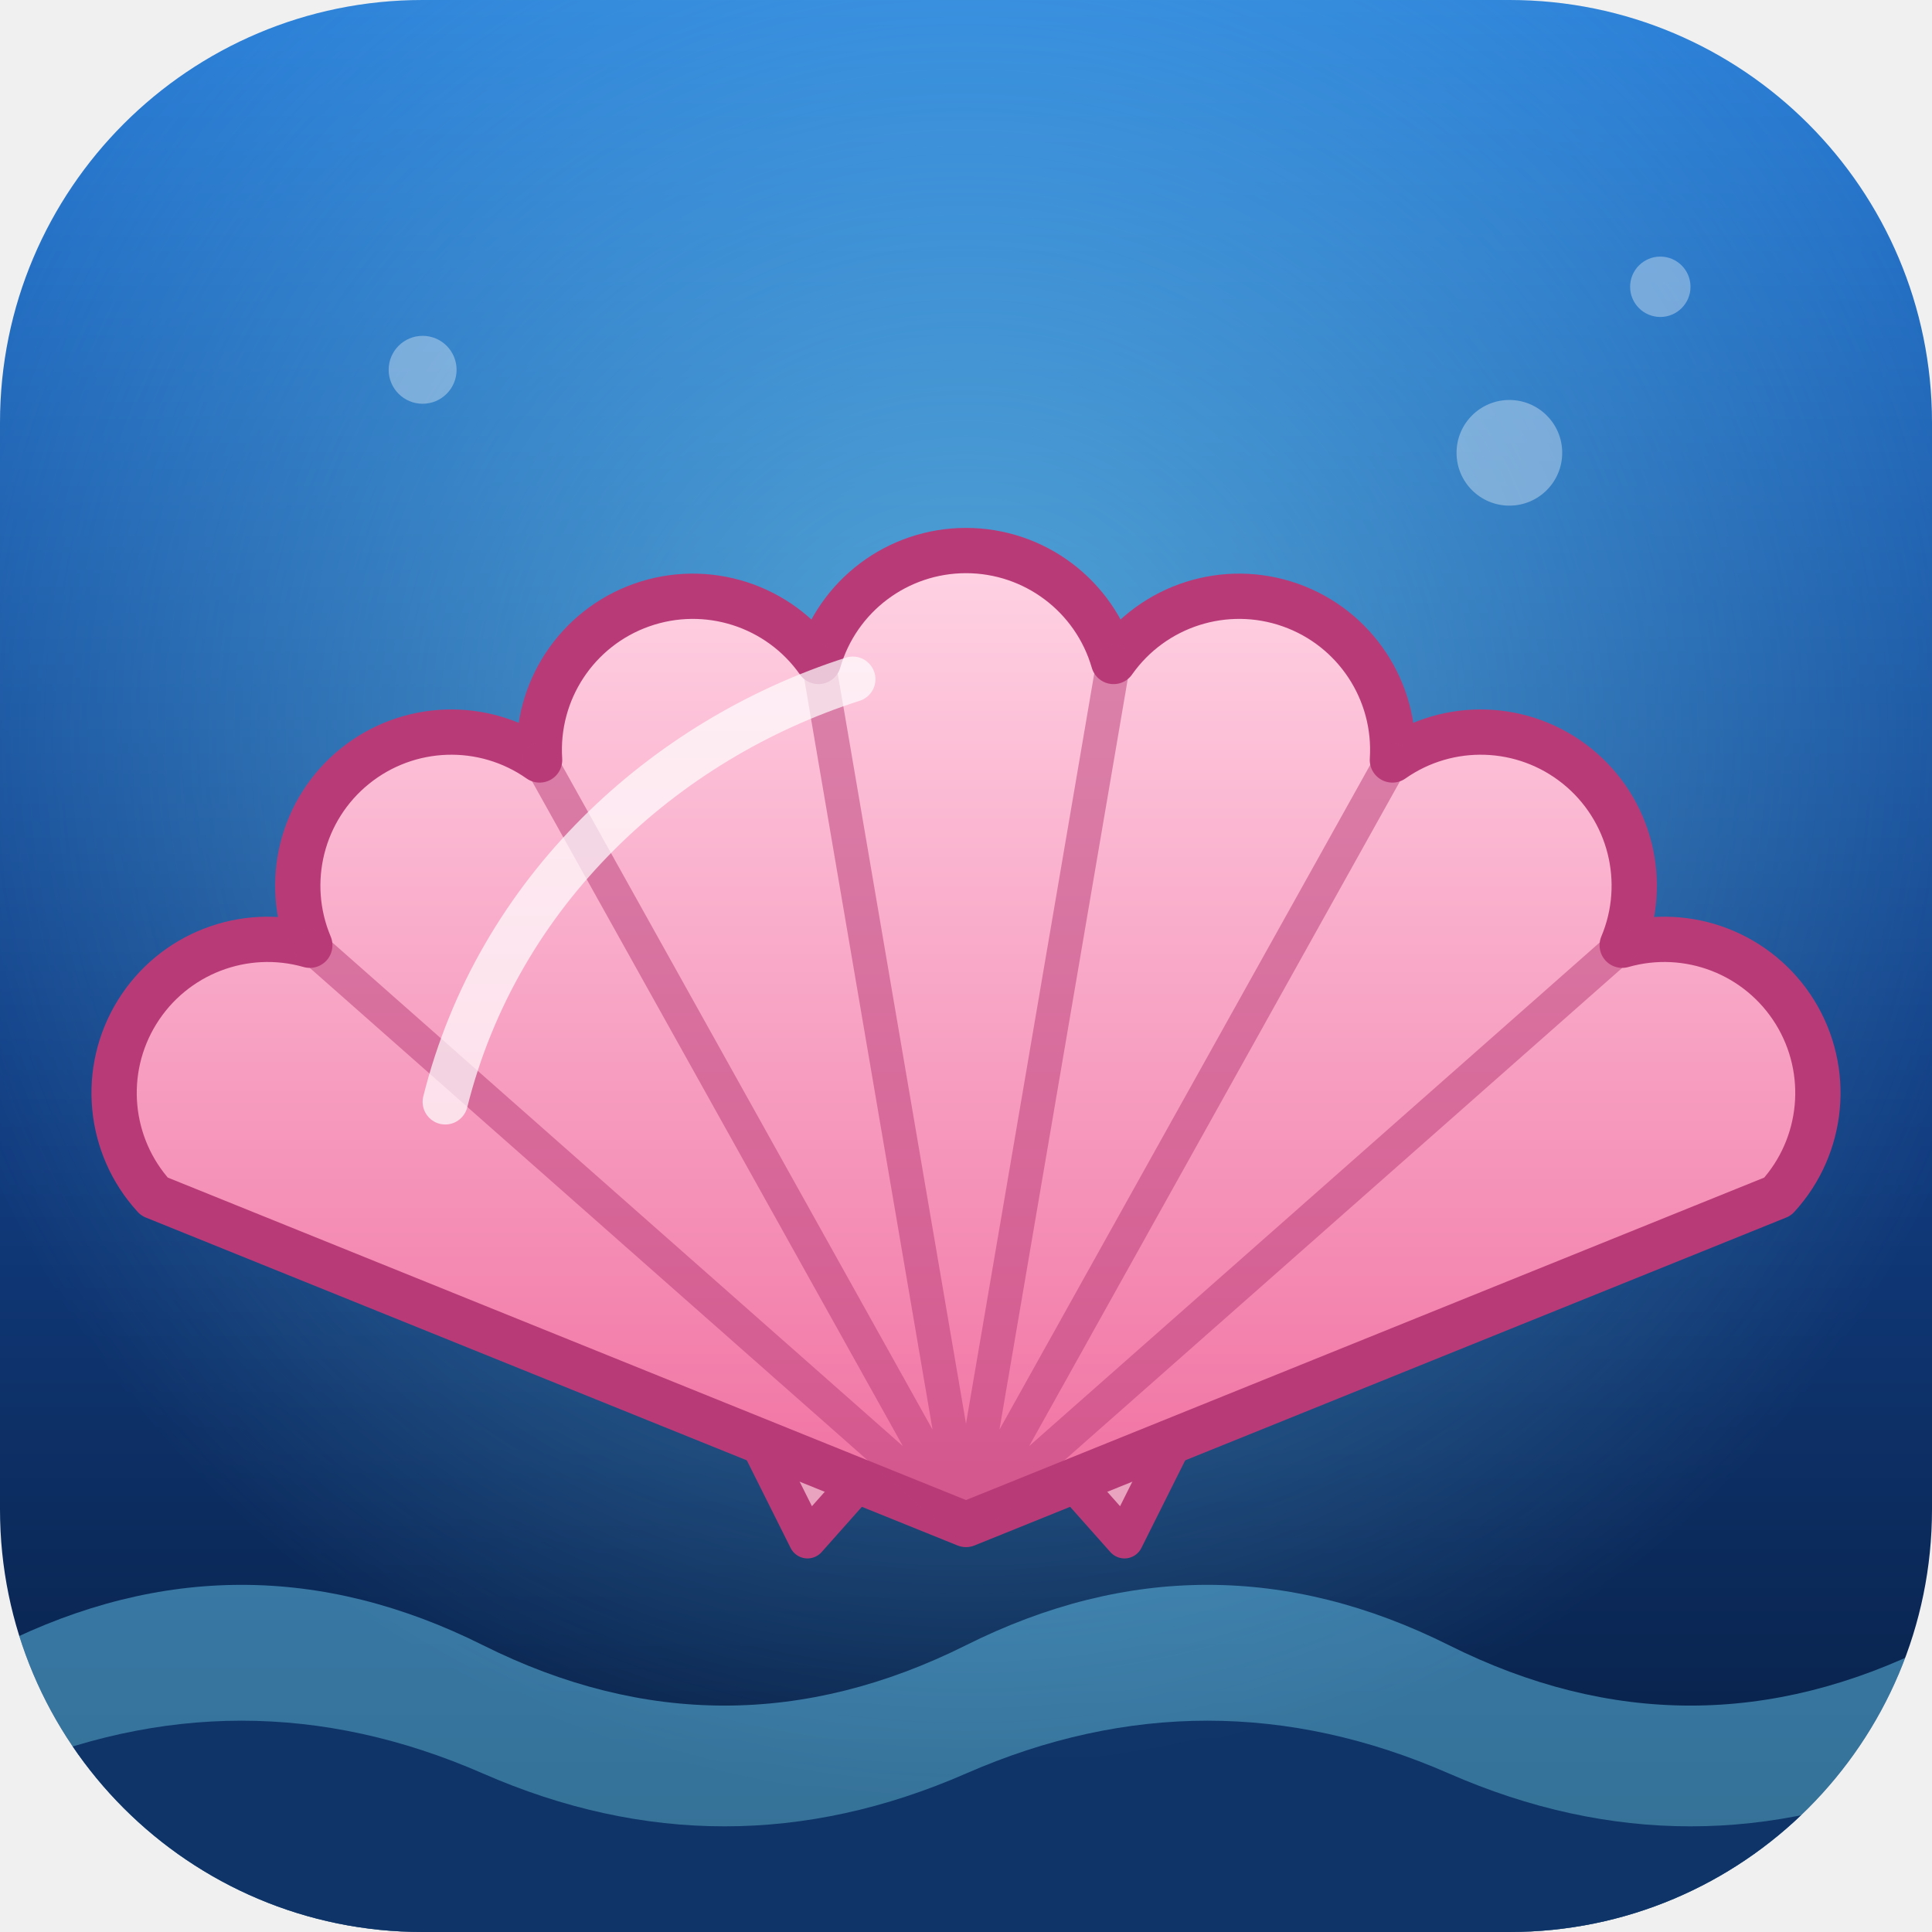
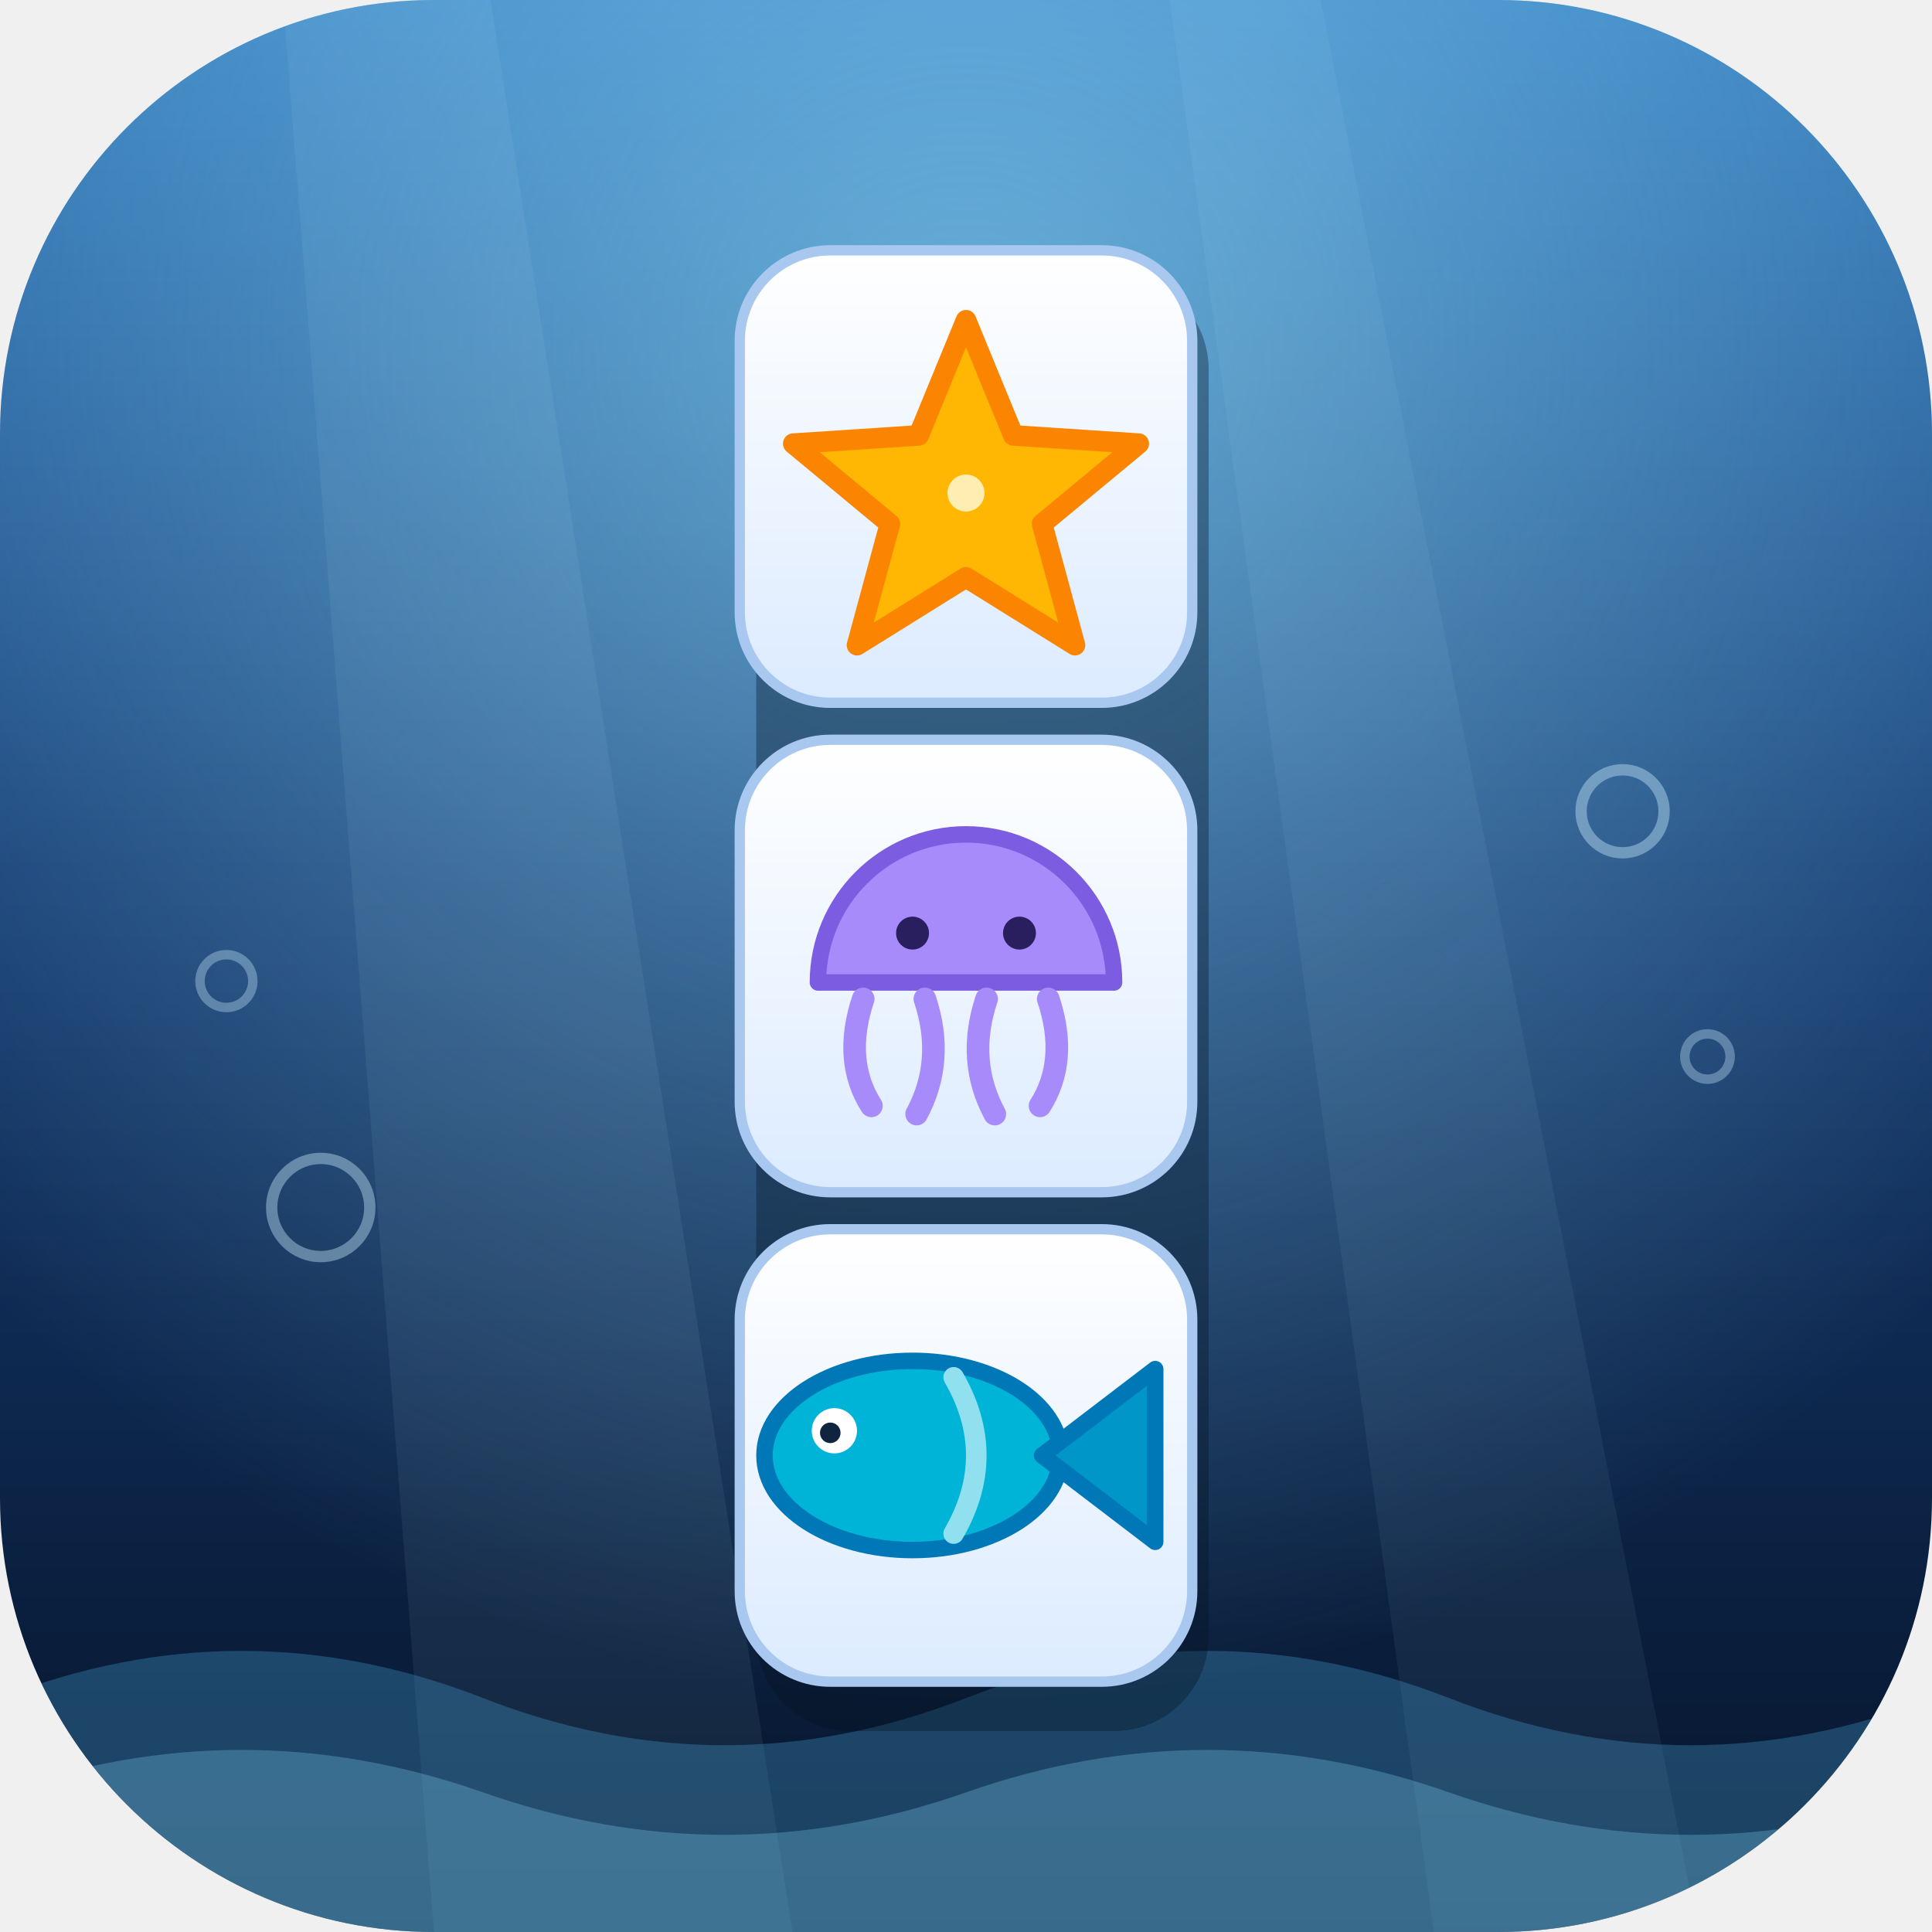
- <svg xmlns="http://www.w3.org/2000/svg" viewBox="0 0 512 512">
+ <svg xmlns="http://www.w3.org/2000/svg" viewBox="0 0 1024 1024" width="1024" height="1024">
  <defs>
    <linearGradient id="bg" x1="0" y1="0" x2="0" y2="1">
-       <stop offset="0" stop-color="#2a7fd8" />
-       <stop offset=".55" stop-color="#123f86" />
-       <stop offset="1" stop-color="#061a3a" />
+       <stop offset="0" stop-color="#2f78bd" />
+       <stop offset="0.45" stop-color="#143a72" />
+       <stop offset="1" stop-color="#061327" />
    </linearGradient>
-     <linearGradient id="sh" x1="0" y1="0" x2="0" y2="1">
-       <stop offset="0" stop-color="#ffd3e4" />
-       <stop offset="1" stop-color="#f06fa0" />
+     <linearGradient id="tile" x1="0" y1="0" x2="0" y2="1">
+       <stop offset="0" stop-color="#ffffff" />
+       <stop offset="1" stop-color="#dcebff" />
    </linearGradient>
-     <radialGradient id="glow" cx=".5" cy=".38" r=".55">
-       <stop offset="0" stop-color="#7fe3ff" stop-opacity=".55" />
-       <stop offset="1" stop-color="#7fe3ff" stop-opacity="0" />
+     <radialGradient id="glow" cx="0.5" cy="0.18" r="0.7">
+       <stop offset="0" stop-color="#9be7ff" stop-opacity="0.55" />
+       <stop offset="1" stop-color="#9be7ff" stop-opacity="0" />
    </radialGradient>
-     <clipPath id="c">
-       <rect width="512" height="512" rx="112" />
+     <clipPath id="clip">
+       <rect width="1024" height="1024" rx="230" />
    </clipPath>
  </defs>
-   <g clip-path="url(#c)">
-     <rect width="512" height="512" fill="url(#bg)" />
-     <rect width="512" height="512" fill="url(#glow)" />
-     <g fill="#fff" opacity=".35">
-       <circle cx="400" cy="120" r="14" />
-       <circle cx="440" cy="76" r="8" />
-       <circle cx="112" cy="98" r="9" />
+   <g clip-path="url(#clip)">
+     <rect width="1024" height="1024" fill="url(#bg)" />
+     <rect width="1024" height="1024" fill="url(#glow)" />
+     <polygon points="150,0 260,0 420,1024 230,1024" fill="#bff3ff" opacity="0.07" />
+     <polygon points="620,0 700,0 900,1024 760,1024" fill="#bff3ff" opacity="0.06" />
+     <circle cx="170" cy="640" r="26" fill="none" stroke="#cfefff" stroke-width="6" opacity="0.4" />
+     <circle cx="120" cy="520" r="14" fill="none" stroke="#cfefff" stroke-width="5" opacity="0.35" />
+     <circle cx="860" cy="430" r="22" fill="none" stroke="#cfefff" stroke-width="6" opacity="0.4" />
+     <circle cx="905" cy="560" r="12" fill="none" stroke="#cfefff" stroke-width="5" opacity="0.35" />
+     <path d="M0 900 Q128 850 256 900 T512 900 T768 900 T1024 900 V1024 H0Z" fill="#4fb3e8" opacity="0.28" />
+     <path d="M0 950 Q128 905 256 950 T512 950 T768 950 T1024 950 V1024 H0Z" fill="#7fd0f5" opacity="0.30" />
+     <g transform="translate(512 512) scale(1.09) translate(-512 -512)">
+       <rect x="410" y="176" width="220" height="708" rx="46" fill="#02101f" opacity="0.35" />
+       <g stroke="#a9c8f0" stroke-width="5">
+         <rect x="402" y="164" width="220" height="220" rx="44" fill="url(#tile)" />
+         <rect x="402" y="402" width="220" height="220" rx="44" fill="url(#tile)" />
+         <rect x="402" y="640" width="220" height="220" rx="44" fill="url(#tile)" />
+       </g>
+       <polygon points="512,198 535,254 596,258 549,297 565,356 512,323 459,356 475,297 428,258 489,254" fill="#ffb703" stroke="#fb8500" stroke-width="10" stroke-linejoin="round" />
+       <circle cx="512" cy="282" r="9" fill="#fff3c4" opacity="0.9" />
+       <path d="M440 520 A72 72 0 0 1 584 520 Z" fill="#a78bfa" stroke="#7c5ce0" stroke-width="8" stroke-linejoin="round" />
+       <g fill="none" stroke="#a78bfa" stroke-width="11" stroke-linecap="round">
+         <path d="M462 528 q-10 30 4 52" />
+         <path d="M492 528 q10 30 -4 56" />
+         <path d="M522 528 q-10 30 4 56" />
+         <path d="M552 528 q10 30 -4 52" />
+       </g>
+       <circle cx="486" cy="496" r="8" fill="#2a1f5e" />
+       <circle cx="538" cy="496" r="8" fill="#2a1f5e" />
+       <g transform="translate(-14 0)">
+         <ellipse cx="500" cy="750" rx="72" ry="46" fill="#00b4d8" stroke="#0077b6" stroke-width="8" />
+         <polygon points="563,750 618,708 618,792" fill="#0096c7" stroke="#0077b6" stroke-width="8" stroke-linejoin="round" />
+         <path d="M520 712 q22 38 0 76" fill="none" stroke="#90e0ef" stroke-width="10" stroke-linecap="round" />
+         <circle cx="462" cy="738" r="11" fill="#ffffff" />
+         <circle cx="460" cy="739" r="5" fill="#10243f" />
+       </g>
    </g>
-     <g transform="translate(256 290) scale(1.0) translate(-256 -290)">
-       <path d="M214 408L196 372Q212 352 246 372Z M298 408L316 372Q300 352 266 372Z" fill="#e9a3bf" stroke="#b83b78" stroke-width="10" stroke-linejoin="round" />
-       <path d="M256 404 L40.9 317.1 A40.7 40.7 0 0 1 82.1 250.5 A40.7 40.7 0 0 1 143.0 201.4 A40.7 40.7 0 0 1 216.9 175.3 A40.7 40.7 0 0 1 295.1 175.3 A40.7 40.7 0 0 1 369.0 201.4 A40.7 40.7 0 0 1 429.9 250.5 A40.7 40.7 0 0 1 471.1 317.1 Z" fill="url(#sh)" stroke="#b83b78" stroke-width="12" stroke-linejoin="round" />
-       <path d="M256 404 L82.1 250.5 M256 404 L143.0 201.4 M256 404 L216.9 175.3 M256 404 L295.1 175.3 M256 404 L369.0 201.4 M256 404 L429.9 250.5 " stroke="#b83b78" stroke-width="9" stroke-linecap="round" opacity=".5" fill="none" />
-       <path d="M118 292C132 236 176 196 226 180" stroke="#fff" stroke-width="12" stroke-linecap="round" opacity=".7" fill="none" />
-     </g>
-     <path d="M0 436Q64 404 128 436T256 436T384 436T512 436V512H0Z" fill="#6fd8ff" opacity=".45" />
-     <path d="M0 470Q64 442 128 470T256 470T384 470T512 470V512H0Z" fill="#0b2d63" opacity=".9" />
  </g>
</svg>
